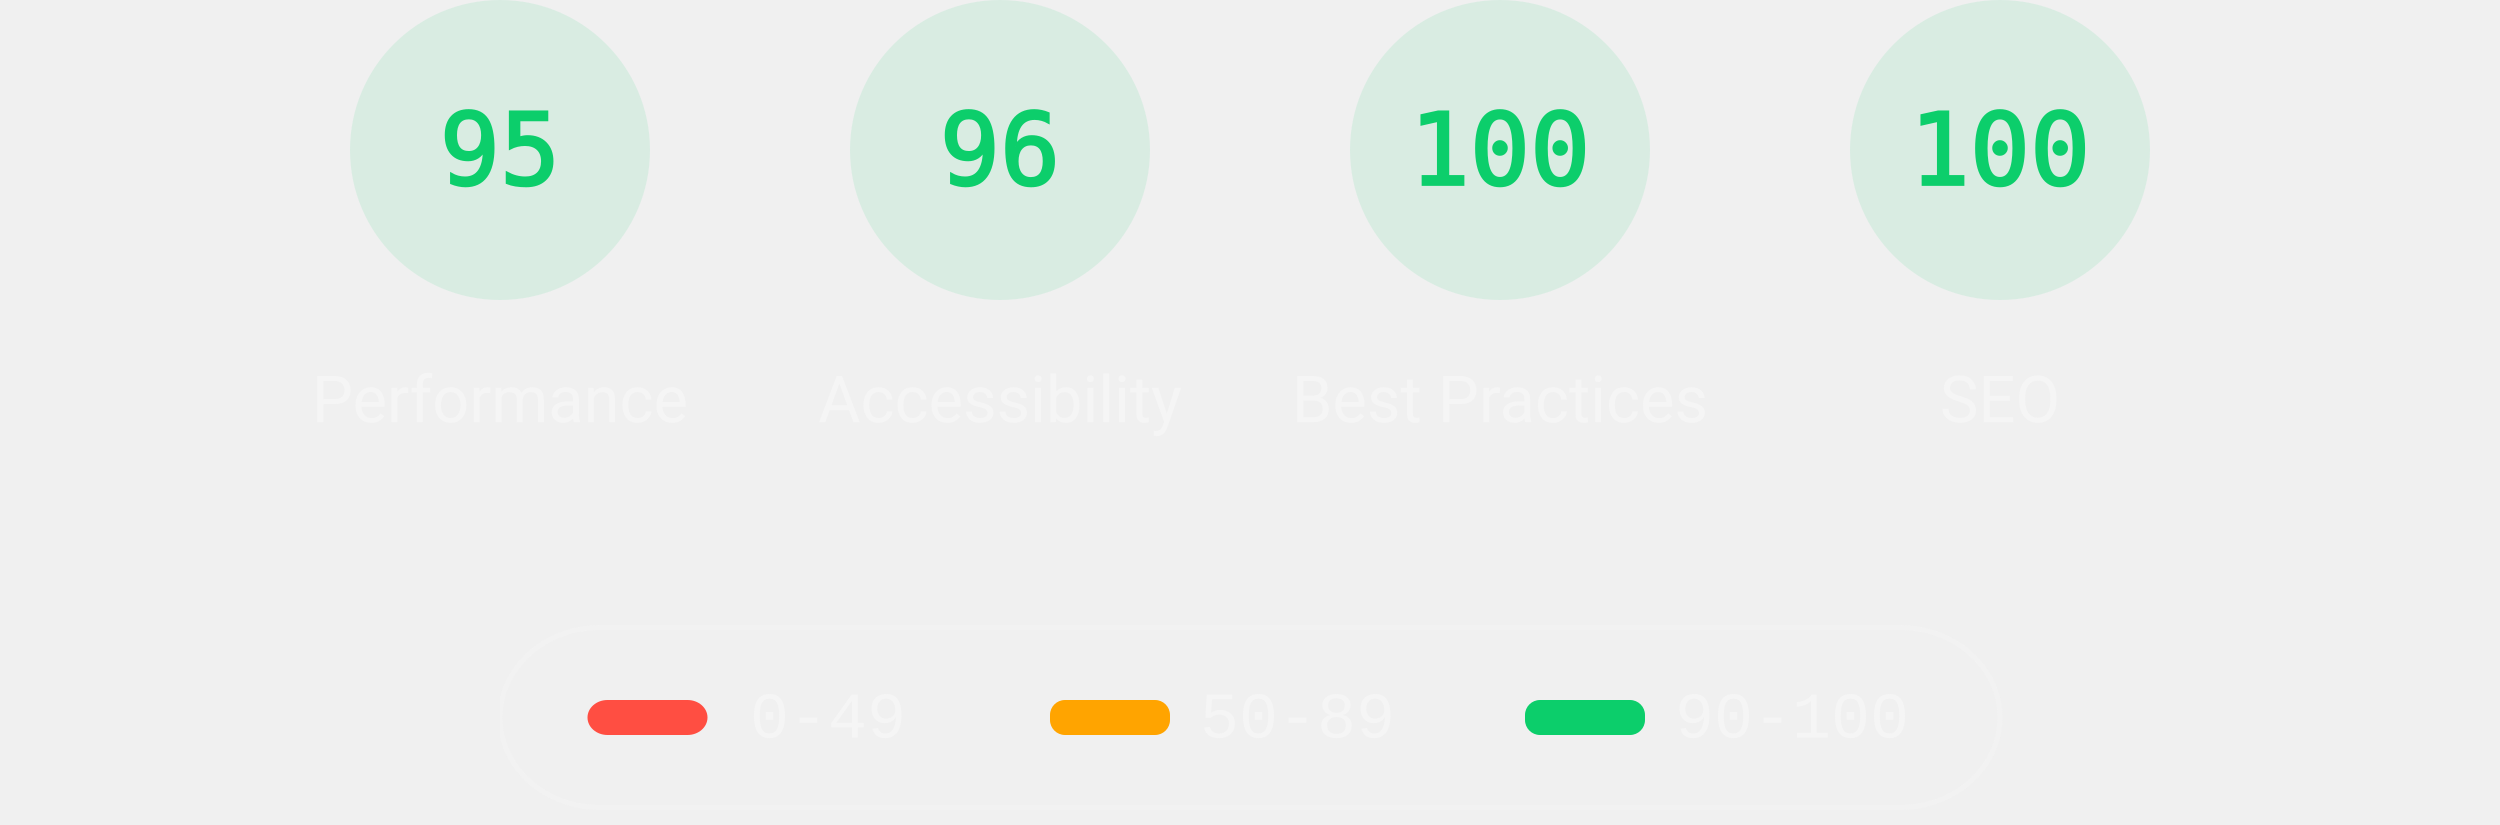
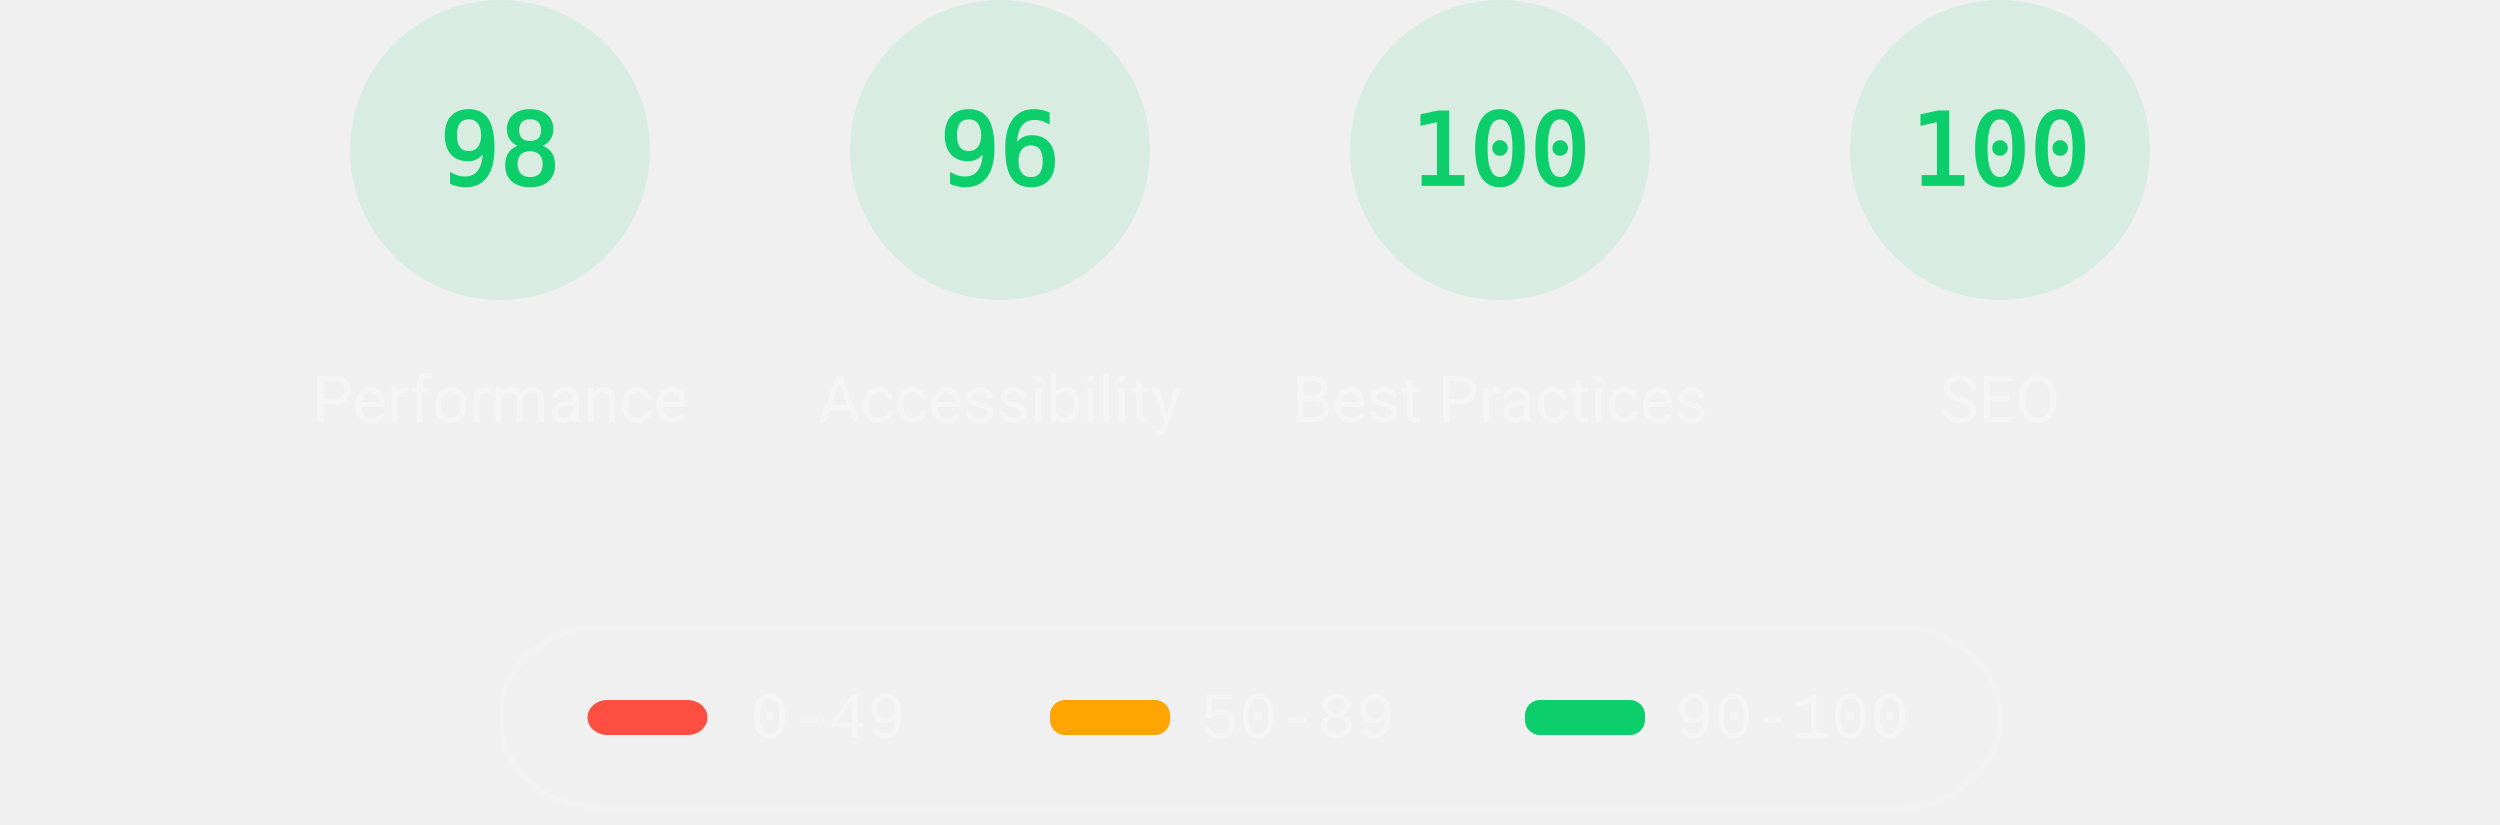
<svg xmlns="http://www.w3.org/2000/svg" class="theme--dark" fill="none" width="1000" height="330">
  <style>
			.gauge-base {
				opacity: 0.1
			}

			.gauge-arc {
				fill: none;
				animation-delay: 250ms;
				stroke-linecap: round;
				transform: rotate(-90deg);
				transform-origin: 100px 60px;
				animation: load-gauge 1s ease forwards
			}

			.guage-text {
				font-size: 40px;
				font-family: monospace;
				text-align: center
			}

			.guage-red {
				color: #ff4e42;
				fill: #ff4e42;
				stroke: #ff4e42
			}
			.guage-orange {
				color: #ffa400;
				fill: #ffa400;
				stroke: #ffa400
			}
			.guage-green {
				color: #0cce6b;
				fill: #0cce6b;
				stroke: #0cce6b
			}
			.theme--agnostic .guage-undefined {
				color: #5c5c5c;
				fill: #5c5c5c;
				stroke: #5c5c5c
			}
			.theme--light .guage-undefined {
				color: #1e1e1e;
				fill: #1e1e1e;
				stroke: #1e1e1e
			}
			.theme--dark .guage-undefined {
				color: #f5f5f5;
				fill: #f5f5f5;
				stroke: #f5f5f5
			}

			.guage-title {
				stroke: none;
				font-size: 26px;
				line-height: 26px;
				font-family: Roboto, Halvetica, Arial, sans-serif
			}
			.metric.guage-title {
				font-family: 'Courier New', Courier, monospace
			}
			.theme--agnostic .guage-title {
				color: #737373;
				fill: #737373
			}
			.theme--light .guage-title {
				color: #212121;
				fill: #212121
			}
			.theme--dark .guage-title {
				color: #f5f5f5;
				fill: #f5f5f5
			}

			@keyframes load-gauge {
				from {
					stroke-dasharray: 0 352.858
				}
			}
			.lh-gauge--pwa__disc {
				fill: #e0e0e0
			}
			.lh-gauge--pwa__logo {
				position: relative;
				fill: #b0b0b0
			}
			.lh-gauge--pwa__invisible {
				display: none
			}
			.lh-gauge--pwa__visible {
				display: inline
			}
			.guage-invisible {
				display: none
			}
			.lh-gauge--pwa__logo--primary-color {
				fill: #304ffe
			}
			.theme--agnostic .lh-gauge--pwa__logo--secondary-color {
				fill: #787878
			}
			.theme--light .lh-gauge--pwa__logo--secondary-color {
				fill: #3d3d3d
			}
			.theme--dark .lh-gauge--pwa__logo--secondary-color {
				fill: #d8b6b6
			}
			.theme--light #svg_2 {
				stroke: #00000022
			}
			.theme--agnostic #svg_2 {
				stroke: #616161
			}
			.theme--light #svg_2 {
				stroke: #00000022
			}
			.theme--dark #svg_2 {
				stroke: #f5f5f566
			}
		</style>
  <svg class="guage-div guage-perf guage-green" viewBox="0 0 200 200" width="200" height="200" x="100" y="0">
    <circle class="gauge-base" r="56" cx="100" cy="60" stroke-width="8" />
-     <circle class="gauge-arc guage-arc-1" r="56" cx="100" cy="60" stroke-width="8" style="stroke-dasharray: 334.265, 351.858;" />
-     <text class="guage-text" x="100px" y="60px" alignment-baseline="central" dominant-baseline="central" text-anchor="middle">95</text>
+     <circle class="gauge-arc guage-arc-1" r="56" cx="100" cy="60" stroke-width="8" style="stroke-dasharray: 344.821, 351.858;" />
+     <text class="guage-text" x="100px" y="60px" alignment-baseline="central" dominant-baseline="central" text-anchor="middle">98</text>
    <text class="guage-title" x="100px" y="160px" alignment-baseline="central" dominant-baseline="central" text-anchor="middle">Performance</text>
  </svg>
  <svg class="guage-div guage-acc guage-green" viewBox="0 0 200 200" width="200" height="200" x="300" y="0">
    <circle class="gauge-base" r="56" cx="100" cy="60" stroke-width="8" />
    <circle class="gauge-arc guage-arc-2" r="56" cx="100" cy="60" stroke-width="8" style="stroke-dasharray: 337.784, 351.858;" />
    <text class="guage-text" x="100px" y="60px" alignment-baseline="central" dominant-baseline="central" text-anchor="middle">96</text>
    <text class="guage-title" x="100px" y="160px" alignment-baseline="central" dominant-baseline="central" text-anchor="middle">Accessibility</text>
  </svg>
  <svg class="guage-div guage-best guage-green" viewBox="0 0 200 200" width="200" height="200" x="500" y="0">
    <circle class="gauge-base" r="56" cx="100" cy="60" stroke-width="8" />
    <circle class="gauge-arc guage-arc-3" r="56" cx="100" cy="60" stroke-width="8" style="stroke-dasharray: 351.858, 351.858;" />
    <text class="guage-text" x="100px" y="60px" alignment-baseline="central" dominant-baseline="central" text-anchor="middle">100</text>
    <text class="guage-title" x="100px" y="160px" alignment-baseline="central" dominant-baseline="central" text-anchor="middle">Best Practices</text>
  </svg>
  <svg class="guage-div guage-seo guage-green" viewBox="0 0 200 200" width="200" height="200" x="700" y="0">
    <circle class="gauge-base" r="56" cx="100" cy="60" stroke-width="8" />
    <circle class="gauge-arc guage-arc-4" r="56" cx="100" cy="60" stroke-width="8" style="stroke-dasharray: 351.858, 351.858;" />
    <text class="guage-text" x="100px" y="60px" alignment-baseline="central" dominant-baseline="central" text-anchor="middle">100</text>
    <text class="guage-title" x="100px" y="160px" alignment-baseline="central" dominant-baseline="central" text-anchor="middle">SEO</text>
  </svg>
  <svg class="guage-div guage-pwa guage-invisible" viewBox="0 0 200 200" width="200" height="200" x="900" y="0">
    <svg viewBox="0 0 60 60" width="112" height="112" x="44" y="4">
      <defs>
        <linearGradient id="lh-gauge--pwa__check-circle__gradient-0" x1="50%" y1="0%" x2="50%" y2="100%">
          <stop stop-color="#00C852" offset="0%" />
          <stop stop-color="#009688" offset="100%" />
        </linearGradient>
        <linearGradient id="lh-gauge--pwa__installable__shadow-gradient-0" x1="76.056%" x2="24.111%" y1="82.995%" y2="24.735%">
          <stop stop-color="#A5D6A7" offset="0%" />
          <stop stop-color="#80CBC4" offset="100%" />
        </linearGradient>
        <linearGradient id="lh-gauge--pwa__fast-reliable__shadow-gradient-0" x1="76.056%" y1="82.995%" x2="25.678%" y2="26.493%">
          <stop stop-color="#64B5F6" offset="0%" />
          <stop stop-color="#2979FF" offset="100%" />
        </linearGradient>
        <g id="lh-gauge--pwa__fast-reliable-badge-0">
          <circle fill="#FFFFFF" cx="10" cy="10" r="10" />
          <path fill="#304FFE" d="M10 3.58l5.25 2.34v3.5c0 3.23-2.24 6.26-5.25 7-3.01-.74-5.25-3.77-5.25-7v-3.5L10 3.58zm-.47 10.74l2.76-4.83.03-.07c.04-.08 0-.24-.22-.24h-1.64l.47-3.26h-.47l-2.7 4.77c-.02.01.05-.1-.04.05-.09.16-.1.31.18.31h1.63l-.47 3.27h.47z" />
        </g>
        <g id="lh-gauge--pwa__installable-badge-0">
          <circle fill="#FFFFFF" cx="10" cy="10" r="10" />
          <path fill="#009688" d="M10 4.167A5.835 5.835 0 0 0 4.167 10 5.835 5.835 0 0 0 10 15.833 5.835 5.835 0 0 0 15.833 10 5.835 5.835 0 0 0 10 4.167zm2.917 6.416h-2.334v2.334H9.417v-2.334H7.083V9.417h2.334V7.083h1.166v2.334h2.334v1.166z" />
        </g>
      </defs>
      <g stroke="none" fill-rule="nonzero">
        <circle class="lh-gauge--pwa__disc" cx="30" cy="30" r="30" />
        <g class="lh-gauge--pwa__logo">
          <path d="M35.66 19.39l.7-1.75h2L37.4 15 38.6 12l3.4 9h-2.51l-.58-1.61z" />
          <path d="M33.52 21l3.65-9h-2.42l-2.5 5.82L30.5 12h-1.86l-1.9 5.82-1.35-2.65-1.21 3.72L25.4 21h2.38l1.72-5.2 1.64 5.2z" />
          <path fill-rule="nonzero" d="M20.3 17.91h1.48c.45 0 .85-.05 1.2-.15l.39-1.18 1.07-3.3a2.64 2.64 0 0 0-.28-.37c-.55-.6-1.36-.91-2.42-.91H18v9h2.3V17.9zm1.96-3.84c.22.22.33.5.33.87 0 .36-.1.65-.29.87-.2.23-.59.35-1.15.35h-.86v-2.41h.87c.52 0 .89.1 1.1.32z" />
        </g>
        <rect class="lh-gauge--pwa__component lh-gauge--pwa__na-line lh-gauge--pwa__invisible" fill="#FFFFFF" x="20" y="32" width="20" height="4" rx="2" />
        <g class="lh-gauge--pwa__component lh-gauge--pwa__fast-reliable-badge lh-gauge--pwa__invisible" transform="translate(20, 29)">
          <path fill="url(#lh-gauge--pwa__fast-reliable__shadow-gradient-0)" d="M33.63 19.49A30 30 0 0 1 16.2 30.36L3 17.14 17.14 3l16.49 16.49z" />
          <use href="#lh-gauge--pwa__fast-reliable-badge-0" />
        </g>
        <g class="lh-gauge--pwa__component lh-gauge--pwa__installable-badge lh-gauge--pwa__invisible" transform="translate(20, 29)">
          <path fill="url(#lh-gauge--pwa__installable__shadow-gradient-0)" d="M33.629 19.487c-4.272 5.453-10.391 9.39-17.415 10.869L3 17.142 17.142 3 33.63 19.487z" />
          <use href="#lh-gauge--pwa__installable-badge-0" />
        </g>
        <g class="lh-gauge--pwa__component lh-gauge--pwa__fast-reliable-installable-badges lh-gauge--pwa__invisible">
          <g transform="translate(8, 29)">
            <path fill="url(#lh-gauge--pwa__fast-reliable__shadow-gradient-0)" d="M16.321 30.463L3 17.143 17.142 3l22.365 22.365A29.864 29.864 0 0 1 22 31c-1.942 0-3.84-.184-5.679-.537z" />
            <use href="#lh-gauge--pwa__fast-reliable-badge-0" />
          </g>
          <g transform="translate(32, 29)">
            <path fill="url(#lh-gauge--pwa__installable__shadow-gradient-0)" d="M25.982 11.84a30.107 30.107 0 0 1-13.08 15.203L3 17.143 17.142 3l8.84 8.84z" />
            <use href="#lh-gauge--pwa__installable-badge-0" />
          </g>
        </g>
        <g class="lh-gauge--pwa__component lh-gauge--pwa__check-circle lh-gauge--pwa__invisible" transform="translate(18, 28)">
          <circle fill="#FFFFFF" cx="12" cy="12" r="12" />
          <path fill="url(#lh-gauge--pwa__check-circle__gradient-0)" d="M12 2a10 10 0 1 0 0 20 10 10 0 0 0 0-20zm-2 15l-5-5 1.41-1.41L10 14.17l7.59-7.59L19 8l-9 9z" />
        </g>
      </g>
    </svg>
    <text class="guage-title" y="160px" alignment-baseline="central" dominant-baseline="central" text-anchor="middle">
      <tspan x="100px" dy="-6px">Progressive</tspan>
      <tspan x="100px" dy="30px">Web App</tspan>
    </text>
  </svg>
  <svg width="604" height="76" x="200" y="250">
    <g>
      <rect fill="none" id="canvas_background" height="80" width="604" y="-1" x="-1" />
      <g display="none" overflow="visible" y="0" x="0" height="100%" width="100%" id="canvasGrid">
        <rect fill="url(#gridpattern)" stroke-width="0" y="0" x="0" height="100%" width="100%" />
      </g>
    </g>
    <g>
      <rect fill-opacity="0" stroke-width="2" rx="40" id="svg_2" height="72" width="600" y="1" x="0" fill="#000000" />
      <rect stroke="#000" rx="8" id="svg_3" height="14" width="48" y="30" x="35" stroke-opacity="null" stroke-width="0" fill="#ff4e42" />
      <rect stroke="#000" rx="6" id="svg_4" height="14" width="48" y="30" x="220" stroke-opacity="null" stroke-width="0" fill="#ffa400" />
      <rect stroke="#000" rx="6" id="svg_5" height="14" width="48" y="30" x="410" stroke-opacity="null" stroke-width="0" fill="#0cce6b" />
      <text class="metric guage-title" xml:space="preserve" text-anchor="start" font-size="26" id="svg_6" y="45" x="100" stroke-opacity="null" stroke-width="0" stroke="#000">0-49</text>
      <text class="metric guage-title" xml:space="preserve" text-anchor="start" font-size="26" id="svg_7" y="45" x="280" stroke-opacity="null" stroke-width="0" stroke="#000">50-89</text>
      <text class="metric guage-title" xml:space="preserve" text-anchor="start" font-size="26" id="svg_8" y="45" x="470" stroke-opacity="null" stroke-width="0" stroke="#000">90-100</text>
    </g>
  </svg>
</svg>
